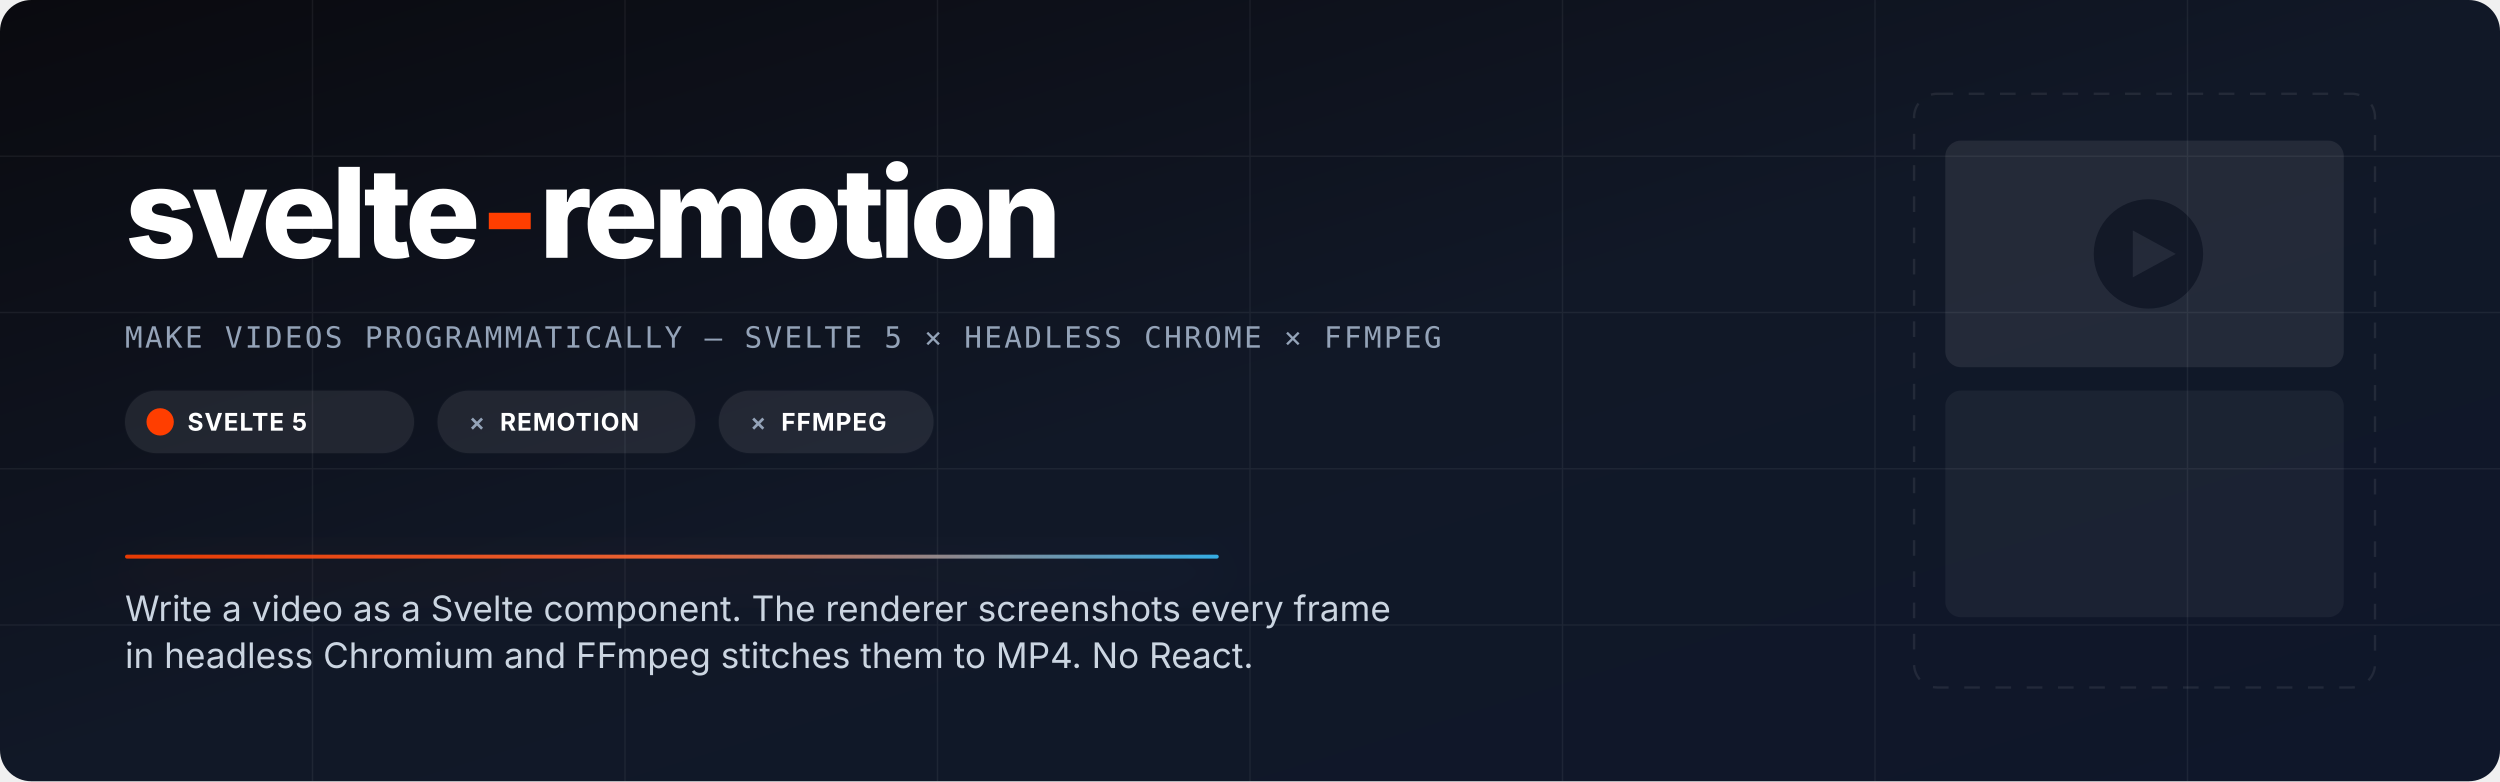
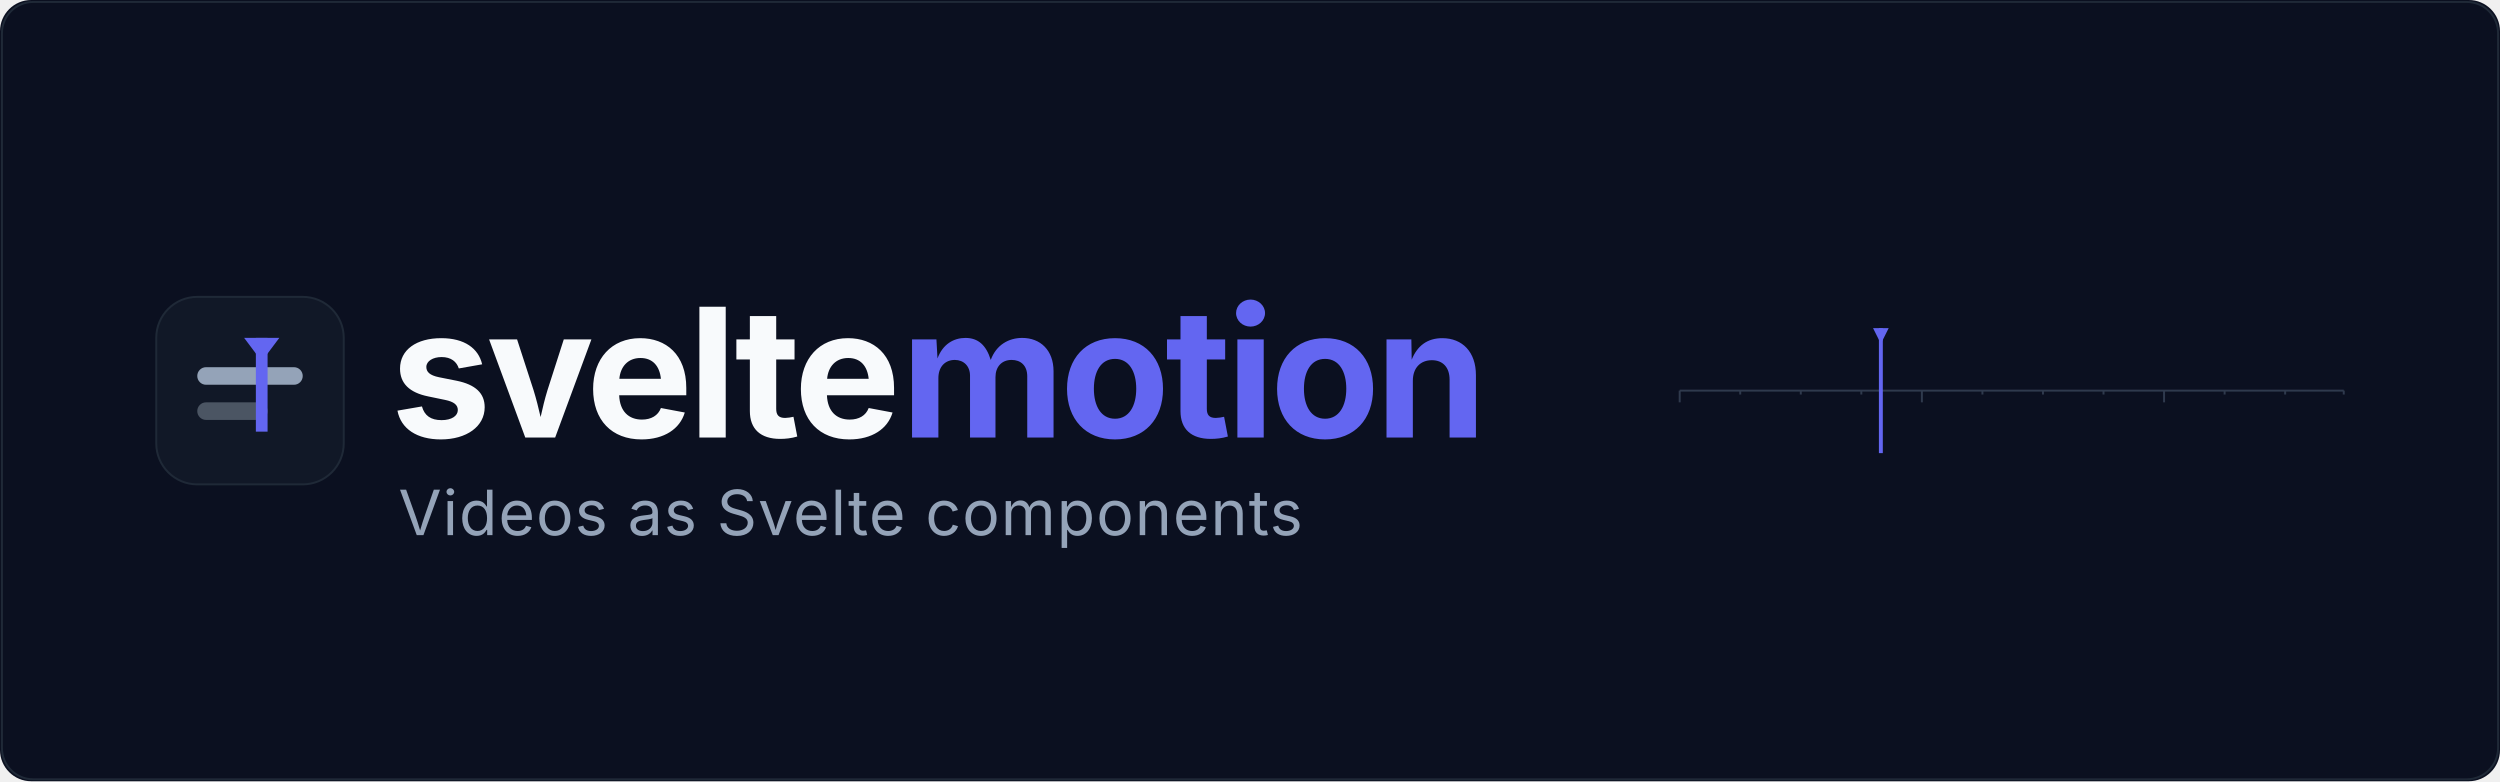
- <svg xmlns="http://www.w3.org/2000/svg" width="1280" height="400" viewBox="0 0 1280 400" role="img" aria-labelledby="title desc">
-   <defs>
-     <linearGradient id="bg" x1="0%" y1="0%" x2="100%" y2="100%">
-       <stop offset="0%" stop-color="#0a0a0f" />
-       <stop offset="50%" stop-color="#111827" />
-       <stop offset="100%" stop-color="#0f172a" />
-     </linearGradient>
-     <linearGradient id="accent" x1="0%" y1="0%" x2="100%" y2="0%">
-       <stop offset="0%" stop-color="#FF3E00" />
-       <stop offset="50%" stop-color="#FF6B35" />
-       <stop offset="100%" stop-color="#38bdf8" />
-     </linearGradient>
-     <linearGradient id="accentSoft" x1="0%" y1="0%" x2="100%" y2="0%">
-       <stop offset="0%" stop-color="#FF3E00" stop-opacity="0.15" />
-       <stop offset="100%" stop-color="#38bdf8" stop-opacity="0.15" />
-     </linearGradient>
-     <filter id="glow" x="-50%" y="-50%" width="200%" height="200%">
-       <feGaussianBlur stdDeviation="18" result="blur" />
-       <feColorMatrix type="matrix" values="1 0 0 0 0  0 0.5 0 0 0  0 0 1 0 0  0 0 0 0.35 0" />
-     </filter>
-   </defs>
-   <rect width="1280" height="400" rx="16" fill="url(#bg)" />
-   <g opacity="0.06" stroke="#ffffff" stroke-width="0.7">
-     <line x1="0" y1="80" x2="1280" y2="80" />
-     <line x1="0" y1="160" x2="1280" y2="160" />
-     <line x1="0" y1="240" x2="1280" y2="240" />
-     <line x1="0" y1="320" x2="1280" y2="320" />
-     <line x1="160" y1="0" x2="160" y2="400" />
-     <line x1="320" y1="0" x2="320" y2="400" />
-     <line x1="480" y1="0" x2="480" y2="400" />
-     <line x1="640" y1="0" x2="640" y2="400" />
-     <line x1="800" y1="0" x2="800" y2="400" />
-     <line x1="960" y1="0" x2="960" y2="400" />
-     <line x1="1120" y1="0" x2="1120" y2="400" />
+ <svg xmlns="http://www.w3.org/2000/svg" width="1280" height="400" viewBox="0 0 1280 400" role="img">
+   <g id="background">
+     <rect x="0" y="0" width="1280" height="400" rx="16" fill="#0b1020" />
+     <rect x="1" y="1" width="1278" height="398" rx="16" fill="none" stroke="#1f2937" stroke-width="1" />
  </g>
-   <rect x="64" y="284" width="560" height="2" rx="1" fill="url(#accent)" opacity="0.9" />
-   <rect x="64" y="284" width="560" height="18" rx="9" fill="url(#accent)" opacity="0.12" filter="url(#glow)" />
-   <g opacity="0.08">
-     <rect x="980" y="48" width="236" height="304" rx="12" fill="none" stroke="#ffffff" stroke-width="1.2" stroke-dasharray="8 8" />
-     <rect x="996" y="72" width="204" height="116" rx="8" fill="#ffffff" />
-     <rect x="996" y="200" width="204" height="116" rx="8" fill="#ffffff" opacity="0.6" />
-     <circle cx="1100" cy="130" r="28" fill="#0a0a0f" opacity="0.9" />
-     <polygon points="1092,118 1092,142 1114,130" fill="#ffffff" />
+   <g id="mark" transform="translate(80,152)">
+     <rect x="0" y="0" width="96" height="96" rx="21" fill="#111827" stroke="#1f2937" stroke-width="1" />
+     <rect x="21" y="36" width="54" height="9" rx="4.5" fill="#94a3b8" />
+     <rect x="21" y="54" width="36" height="9" rx="4.5" fill="#4b5563" />
+     <rect x="51" y="21" width="6" height="48" fill="#6366f1" />
+     <polygon points="45,21 63,21 54,33" fill="#6366f1" />
  </g>
-   <text x="64" y="132" font-family="'Geist Sans','Inter',system-ui,sans-serif" font-size="64" font-weight="800" letter-spacing="-0.04em" fill="#ffffff">svelte<tspan fill="#FF3E00">-</tspan>remotion</text>
-   <text x="64" y="178" font-family="'Geist Mono','JetBrains Mono',monospace" font-size="15" font-weight="500" letter-spacing="0.08em" fill="#94a3b8">MAKE VIDEOS PROGRAMMATICALLY — SVELTE 5 × HEADLESS CHROME × FFMPEG</text>
-   <text x="64" y="318" font-family="'Geist Sans','Inter',system-ui,sans-serif" font-size="18" font-weight="400" fill="#cbd5e1">Write a video as a Svelte component. The renderer screenshots every frame</text>
-   <text x="64" y="342" font-family="'Geist Sans','Inter',system-ui,sans-serif" font-size="18" font-weight="400" fill="#cbd5e1">in headless Chromium and FFmpeg stitches them to MP4. No React.</text>
-   <g transform="translate(64, 200)">
-     <rect width="148" height="32" rx="16" fill="#ffffff" opacity="0.08" stroke="#ffffff" stroke-opacity="0.12" />
-     <circle cx="18" cy="16" r="7" fill="#FF3E00" />
-     <text x="32" y="20.5" font-family="'Geist Sans','Inter',system-ui,sans-serif" font-size="12.5" font-weight="700" letter-spacing="0.04em" fill="#ffffff">SVELTE 5</text>
+   <g id="wordmark">
+     <text x="200" y="224" font-family="Inter, system-ui, -apple-system, Segoe UI, Roboto, sans-serif" font-size="92" font-weight="700" letter-spacing="-2.5" fill="#f8fafc">svelte<tspan fill="#6366f1"> motion</tspan>
+     </text>
+     <text x="204" y="274" font-family="Inter, system-ui, -apple-system, Segoe UI, Roboto, sans-serif" font-size="32" font-weight="400" letter-spacing="0.6" fill="#94a3b8">Videos as Svelte components</text>
  </g>
-   <g transform="translate(224, 200)">
-     <rect width="132" height="32" rx="16" fill="#ffffff" opacity="0.08" stroke="#ffffff" stroke-opacity="0.12" />
-     <text x="16" y="20.5" font-family="'Geist Sans','Inter',system-ui,sans-serif" font-size="12.5" font-weight="600" letter-spacing="0.04em" fill="#94a3b8">×</text>
-     <text x="32" y="20.5" font-family="'Geist Sans','Inter',system-ui,sans-serif" font-size="12.5" font-weight="700" letter-spacing="0.04em" fill="#ffffff">REMOTION</text>
+   <g id="timeline" stroke="#2f3a4d" stroke-width="1">
+     <line x1="860" y1="200" x2="1200" y2="200" />
+     <line x1="860" y1="200" x2="860" y2="206" />
+     <line x1="891" y1="200" x2="891" y2="202" />
+     <line x1="922" y1="200" x2="922" y2="202" />
+     <line x1="953" y1="200" x2="953" y2="202" />
+     <line x1="984" y1="200" x2="984" y2="206" />
+     <line x1="1015" y1="200" x2="1015" y2="202" />
+     <line x1="1046" y1="200" x2="1046" y2="202" />
+     <line x1="1077" y1="200" x2="1077" y2="202" />
+     <line x1="1108" y1="200" x2="1108" y2="206" />
+     <line x1="1139" y1="200" x2="1139" y2="202" />
+     <line x1="1170" y1="200" x2="1170" y2="202" />
+     <line x1="1200" y1="200" x2="1200" y2="202" />
  </g>
-   <g transform="translate(368, 200)">
-     <rect width="110" height="32" rx="16" fill="#ffffff" opacity="0.08" stroke="#ffffff" stroke-opacity="0.12" />
-     <text x="16" y="20.5" font-family="'Geist Sans','Inter',system-ui,sans-serif" font-size="12.5" font-weight="600" letter-spacing="0.04em" fill="#94a3b8">×</text>
-     <text x="32" y="20.5" font-family="'Geist Sans','Inter',system-ui,sans-serif" font-size="12.5" font-weight="700" letter-spacing="0.04em" fill="#ffffff">FFMPEG</text>
+   <g id="playhead">
+     <rect x="962" y="168" width="2" height="64" fill="#6366f1" />
+     <polygon points="959,168 967,168 963,176" fill="#6366f1" />
  </g>
</svg>
